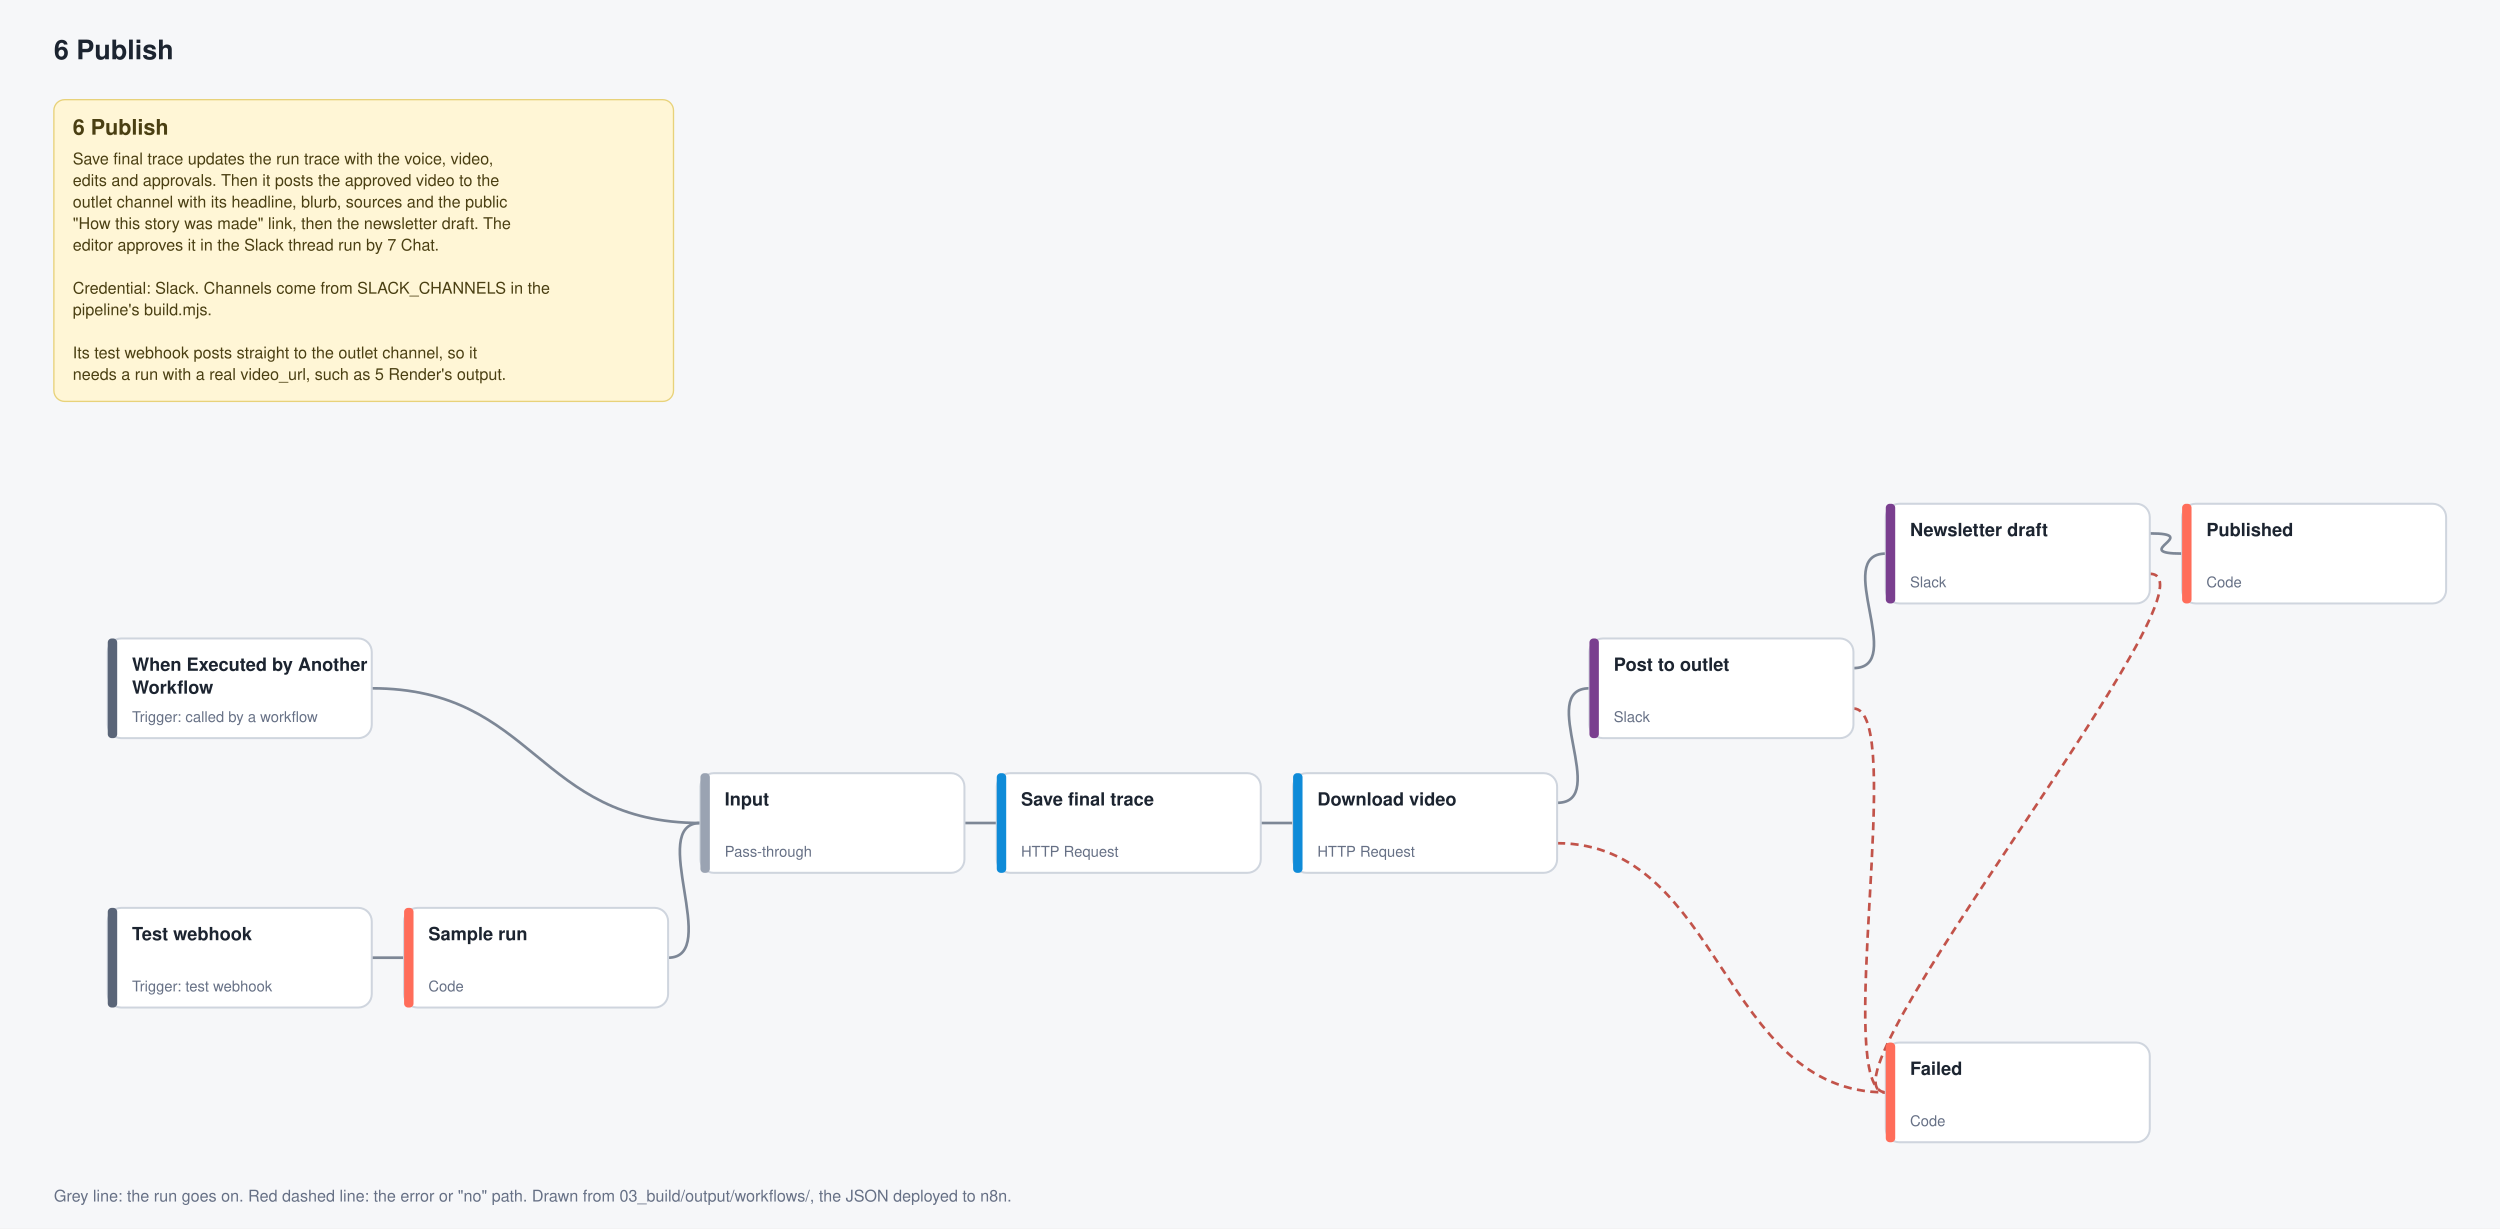
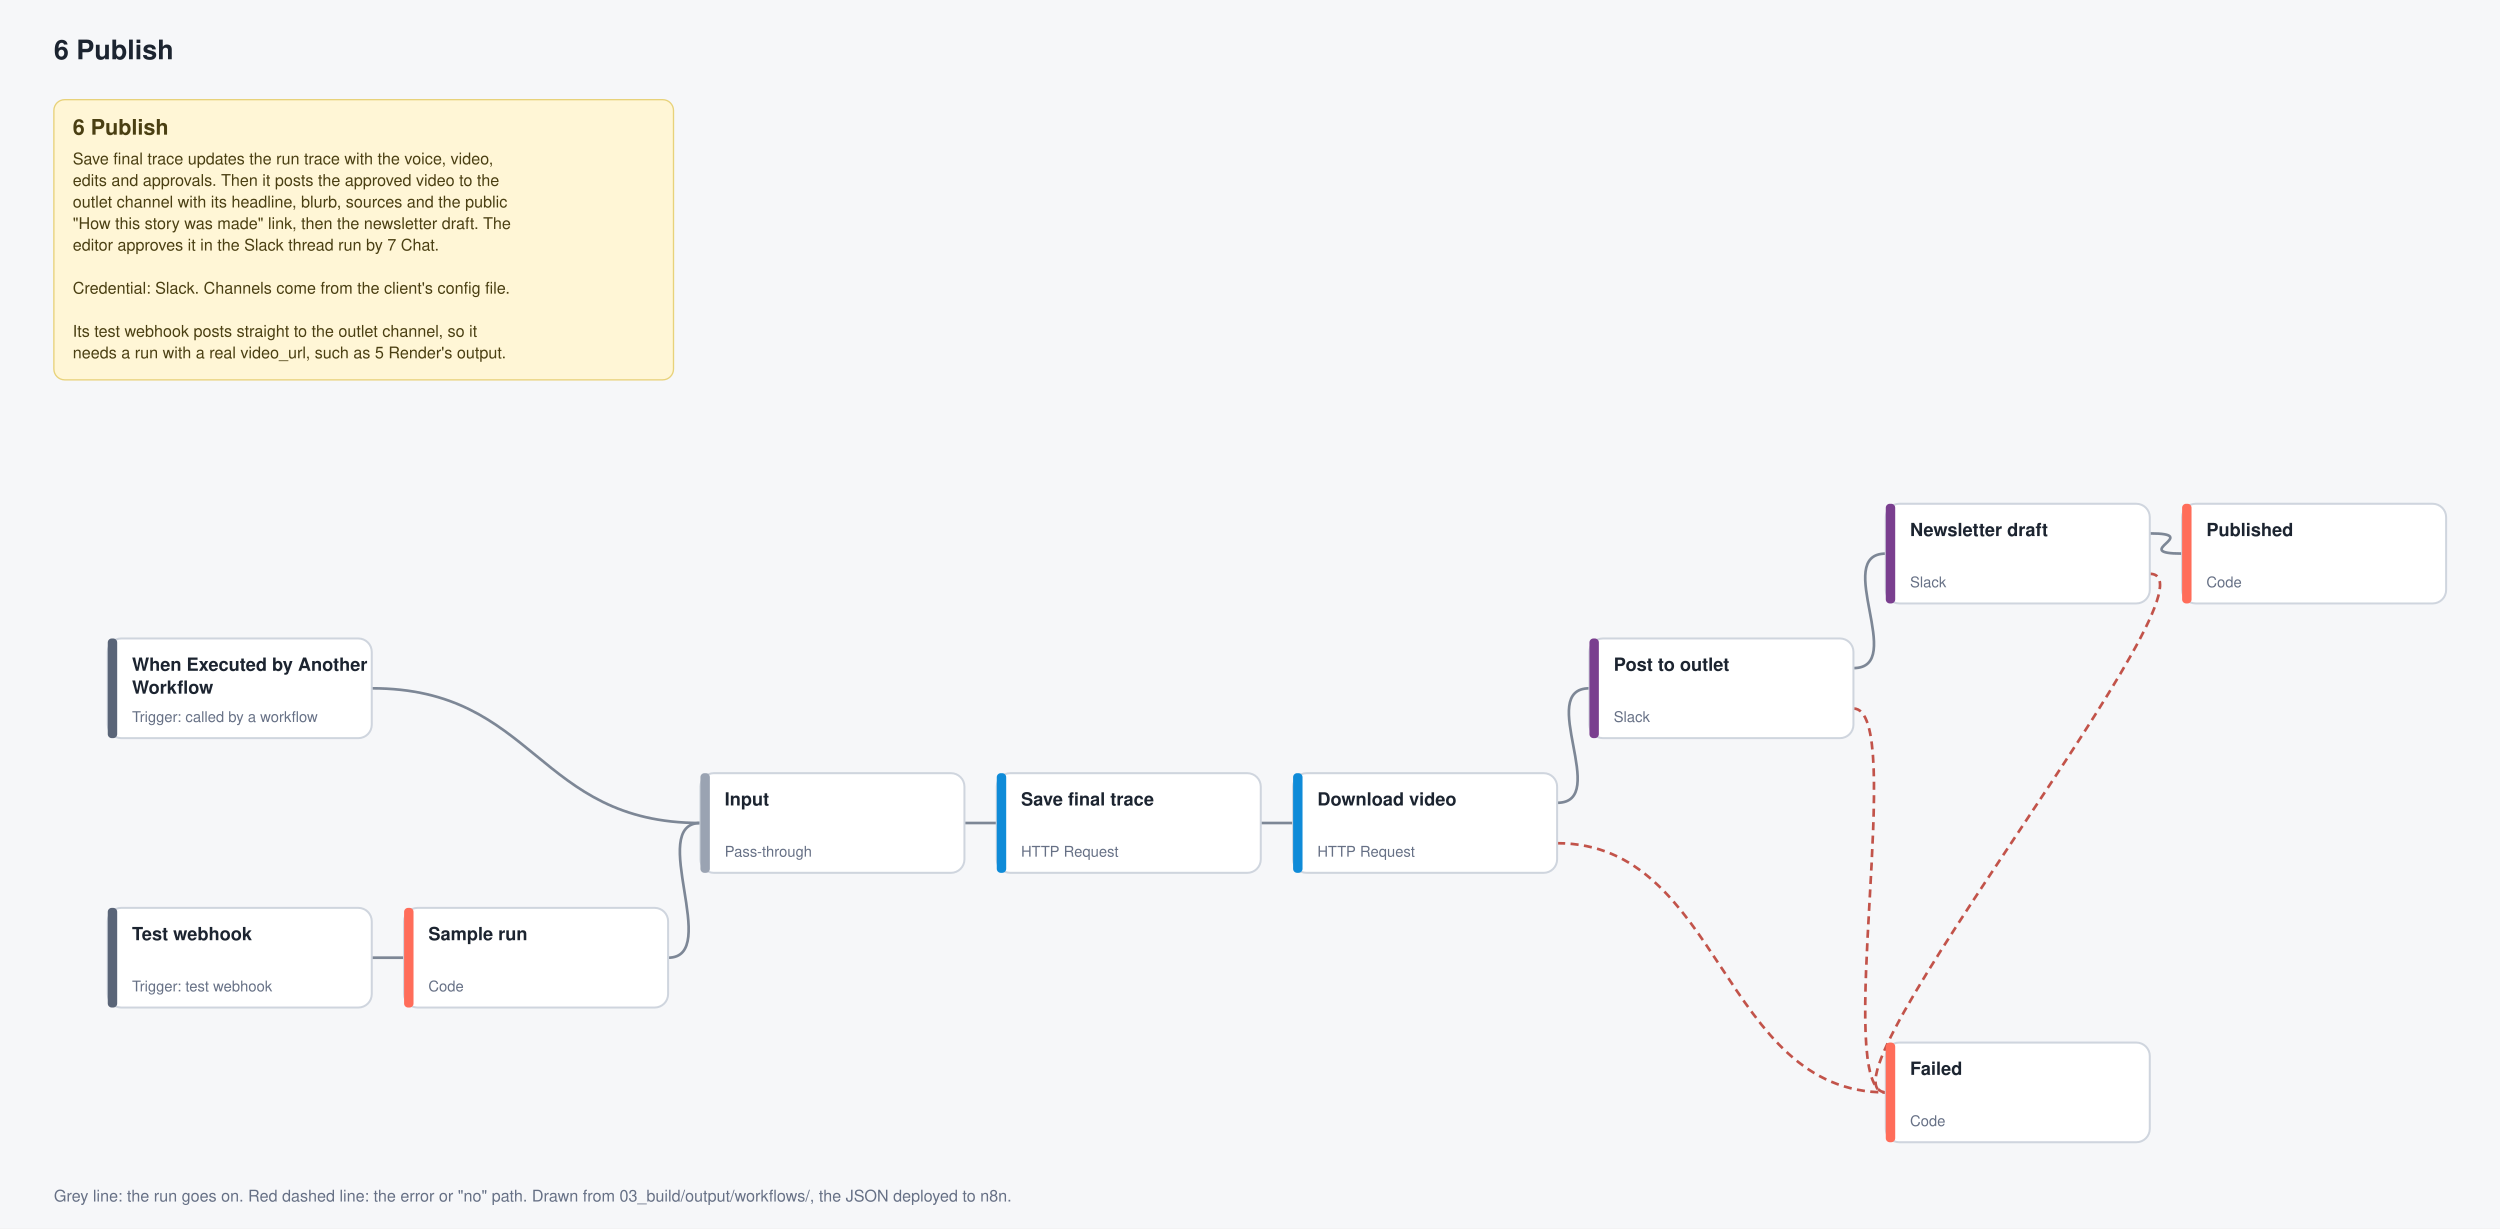
<svg xmlns="http://www.w3.org/2000/svg" width="1856" height="912" viewBox="0 0 1856 912" font-family="-apple-system, Segoe UI, Helvetica, Arial, sans-serif">
  <rect x="0" y="0" width="1856" height="912" fill="#f6f7f9" />
  <text x="40" y="44" font-size="20" font-weight="700" fill="#1c2430">6 Publish</text>
  <text x="40" y="892" font-size="12" fill="#667085">Grey line: the run goes on. Red dashed line: the error or "no" path. Drawn from 03_build/output/workflows/, the JSON deployed to n8n.</text>
-   <rect x="40" y="74" width="460" height="224" rx="8" fill="#fff6d6" stroke="#e8d27a" />
+   <rect x="40" y="74" width="460" height="208" rx="8" fill="#fff6d6" stroke="#e8d27a" />
  <text x="54" y="100" font-size="16" font-weight="700" fill="#4a3f12">6 Publish</text>
  <text x="54" y="122" font-size="12" font-weight="400" fill="#4a3f12">Save final trace updates the run trace with the voice, video,</text>
  <text x="54" y="138" font-size="12" font-weight="400" fill="#4a3f12">edits and approvals. Then it posts the approved video to the</text>
  <text x="54" y="154" font-size="12" font-weight="400" fill="#4a3f12">outlet channel with its headline, blurb, sources and the public</text>
  <text x="54" y="170" font-size="12" font-weight="400" fill="#4a3f12">"How this story was made" link, then the newsletter draft. The</text>
  <text x="54" y="186" font-size="12" font-weight="400" fill="#4a3f12">editor approves it in the Slack thread run by 7 Chat.</text>
  <text x="54" y="202" font-size="12" font-weight="400" fill="#4a3f12" />
-   <text x="54" y="218" font-size="12" font-weight="400" fill="#4a3f12">Credential: Slack. Channels come from SLACK_CHANNELS in the</text>
-   <text x="54" y="234" font-size="12" font-weight="400" fill="#4a3f12">pipeline's build.mjs.</text>
-   <text x="54" y="250" font-size="12" font-weight="400" fill="#4a3f12" />
-   <text x="54" y="266" font-size="12" font-weight="400" fill="#4a3f12">Its test webhook posts straight to the outlet channel, so it</text>
-   <text x="54" y="282" font-size="12" font-weight="400" fill="#4a3f12">needs a run with a real video_url, such as 5 Render's output.</text>
+   <text x="54" y="218" font-size="12" font-weight="400" fill="#4a3f12">Credential: Slack. Channels come from the client's config file.</text>
+   <text x="54" y="234" font-size="12" font-weight="400" fill="#4a3f12" />
+   <text x="54" y="250" font-size="12" font-weight="400" fill="#4a3f12">Its test webhook posts straight to the outlet channel, so it</text>
+   <text x="54" y="266" font-size="12" font-weight="400" fill="#4a3f12">needs a run with a real video_url, such as 5 Render's output.</text>
  <path d="M276,511 C398,511 398,611 520,611" fill="none" stroke="#7d8796" stroke-width="2" />
  <path d="M496,711 C536,711 480,611 520,611" fill="none" stroke="#7d8796" stroke-width="2" />
  <path d="M716,611 C756,611 700,611 740,611" fill="none" stroke="#7d8796" stroke-width="2" />
  <path d="M936,611 C976,611 920,611 960,611" fill="none" stroke="#7d8796" stroke-width="2" />
  <path d="M1156,596 C1196,596 1140,511 1180,511" fill="none" stroke="#7d8796" stroke-width="2" />
  <path d="M1156,626 C1278,626 1278,811 1400,811" fill="none" stroke="#c2534a" stroke-width="2" stroke-dasharray="6 4" />
  <path d="M1376,496 C1416,496 1360,411 1400,411" fill="none" stroke="#7d8796" stroke-width="2" />
  <path d="M1376,526 C1416,526 1360,811 1400,811" fill="none" stroke="#c2534a" stroke-width="2" stroke-dasharray="6 4" />
  <path d="M1596,396 C1636,396 1580,411 1620,411" fill="none" stroke="#7d8796" stroke-width="2" />
  <path d="M1596,426 C1656,426 1340,811 1400,811" fill="none" stroke="#c2534a" stroke-width="2" stroke-dasharray="6 4" />
  <path d="M276,711 C316,711 260,711 300,711" fill="none" stroke="#7d8796" stroke-width="2" />
  <rect x="80" y="474" width="196" height="74" rx="10" fill="#ffffff" stroke="#cfd5de" stroke-width="1.5" />
  <rect x="80" y="474" width="7" height="74" rx="3" fill="#5a6578" />
  <text x="98" y="498" font-size="13.5" font-weight="700" fill="#1c2430">When Executed by Another</text>
  <text x="98" y="515" font-size="13.5" font-weight="700" fill="#1c2430">Workflow</text>
  <text x="98" y="536" font-size="11" fill="#667085">Trigger: called by a workflow</text>
  <rect x="80" y="674" width="196" height="74" rx="10" fill="#ffffff" stroke="#cfd5de" stroke-width="1.5" />
  <rect x="80" y="674" width="7" height="74" rx="3" fill="#5a6578" />
  <text x="98" y="698" font-size="13.5" font-weight="700" fill="#1c2430">Test webhook</text>
  <text x="98" y="736" font-size="11" fill="#667085">Trigger: test webhook</text>
  <rect x="300" y="674" width="196" height="74" rx="10" fill="#ffffff" stroke="#cfd5de" stroke-width="1.5" />
  <rect x="300" y="674" width="7" height="74" rx="3" fill="#ff6d5a" />
  <text x="318" y="698" font-size="13.5" font-weight="700" fill="#1c2430">Sample run</text>
  <text x="318" y="736" font-size="11" fill="#667085">Code</text>
  <rect x="520" y="574" width="196" height="74" rx="10" fill="#ffffff" stroke="#cfd5de" stroke-width="1.5" />
  <rect x="520" y="574" width="7" height="74" rx="3" fill="#9aa3b2" />
  <text x="538" y="598" font-size="13.5" font-weight="700" fill="#1c2430">Input</text>
  <text x="538" y="636" font-size="11" fill="#667085">Pass-through</text>
  <rect x="740" y="574" width="196" height="74" rx="10" fill="#ffffff" stroke="#cfd5de" stroke-width="1.5" />
  <rect x="740" y="574" width="7" height="74" rx="3" fill="#0f8bd8" />
  <text x="758" y="598" font-size="13.5" font-weight="700" fill="#1c2430">Save final trace</text>
  <text x="758" y="636" font-size="11" fill="#667085">HTTP Request</text>
  <rect x="960" y="574" width="196" height="74" rx="10" fill="#ffffff" stroke="#cfd5de" stroke-width="1.5" />
  <rect x="960" y="574" width="7" height="74" rx="3" fill="#0f8bd8" />
  <text x="978" y="598" font-size="13.5" font-weight="700" fill="#1c2430">Download video</text>
  <text x="978" y="636" font-size="11" fill="#667085">HTTP Request</text>
  <rect x="1180" y="474" width="196" height="74" rx="10" fill="#ffffff" stroke="#cfd5de" stroke-width="1.5" />
  <rect x="1180" y="474" width="7" height="74" rx="3" fill="#7a3f8f" />
  <text x="1198" y="498" font-size="13.5" font-weight="700" fill="#1c2430">Post to outlet</text>
  <text x="1198" y="536" font-size="11" fill="#667085">Slack</text>
  <rect x="1400" y="374" width="196" height="74" rx="10" fill="#ffffff" stroke="#cfd5de" stroke-width="1.5" />
  <rect x="1400" y="374" width="7" height="74" rx="3" fill="#7a3f8f" />
  <text x="1418" y="398" font-size="13.5" font-weight="700" fill="#1c2430">Newsletter draft</text>
  <text x="1418" y="436" font-size="11" fill="#667085">Slack</text>
  <rect x="1620" y="374" width="196" height="74" rx="10" fill="#ffffff" stroke="#cfd5de" stroke-width="1.5" />
  <rect x="1620" y="374" width="7" height="74" rx="3" fill="#ff6d5a" />
  <text x="1638" y="398" font-size="13.5" font-weight="700" fill="#1c2430">Published</text>
  <text x="1638" y="436" font-size="11" fill="#667085">Code</text>
  <rect x="1400" y="774" width="196" height="74" rx="10" fill="#ffffff" stroke="#cfd5de" stroke-width="1.5" />
  <rect x="1400" y="774" width="7" height="74" rx="3" fill="#ff6d5a" />
  <text x="1418" y="798" font-size="13.5" font-weight="700" fill="#1c2430">Failed</text>
  <text x="1418" y="836" font-size="11" fill="#667085">Code</text>
</svg>
